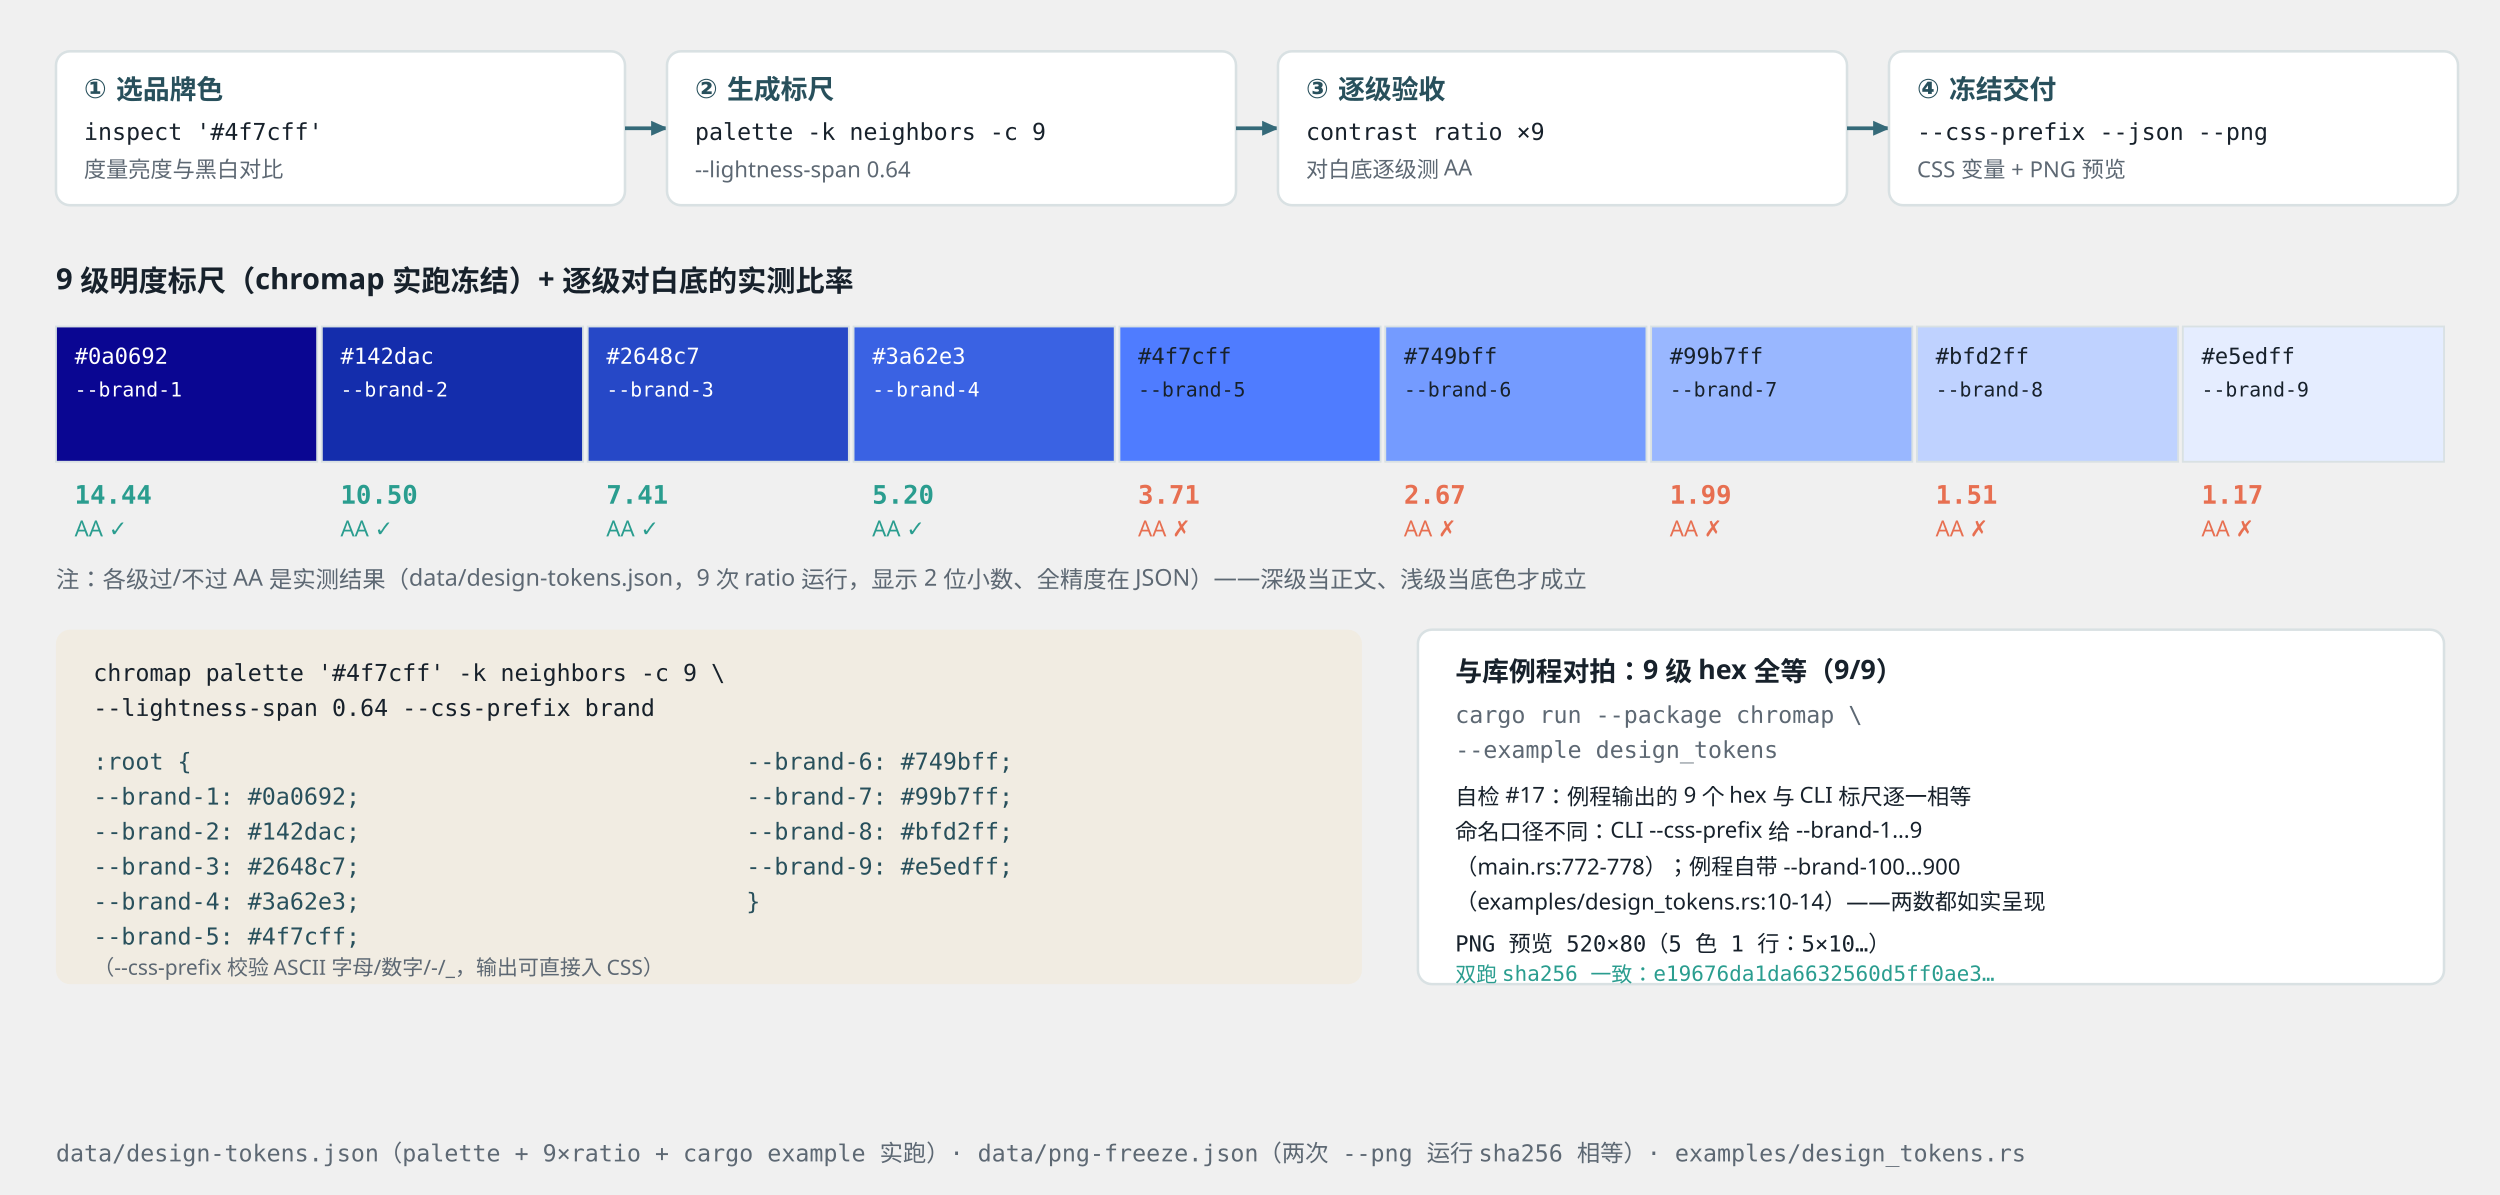
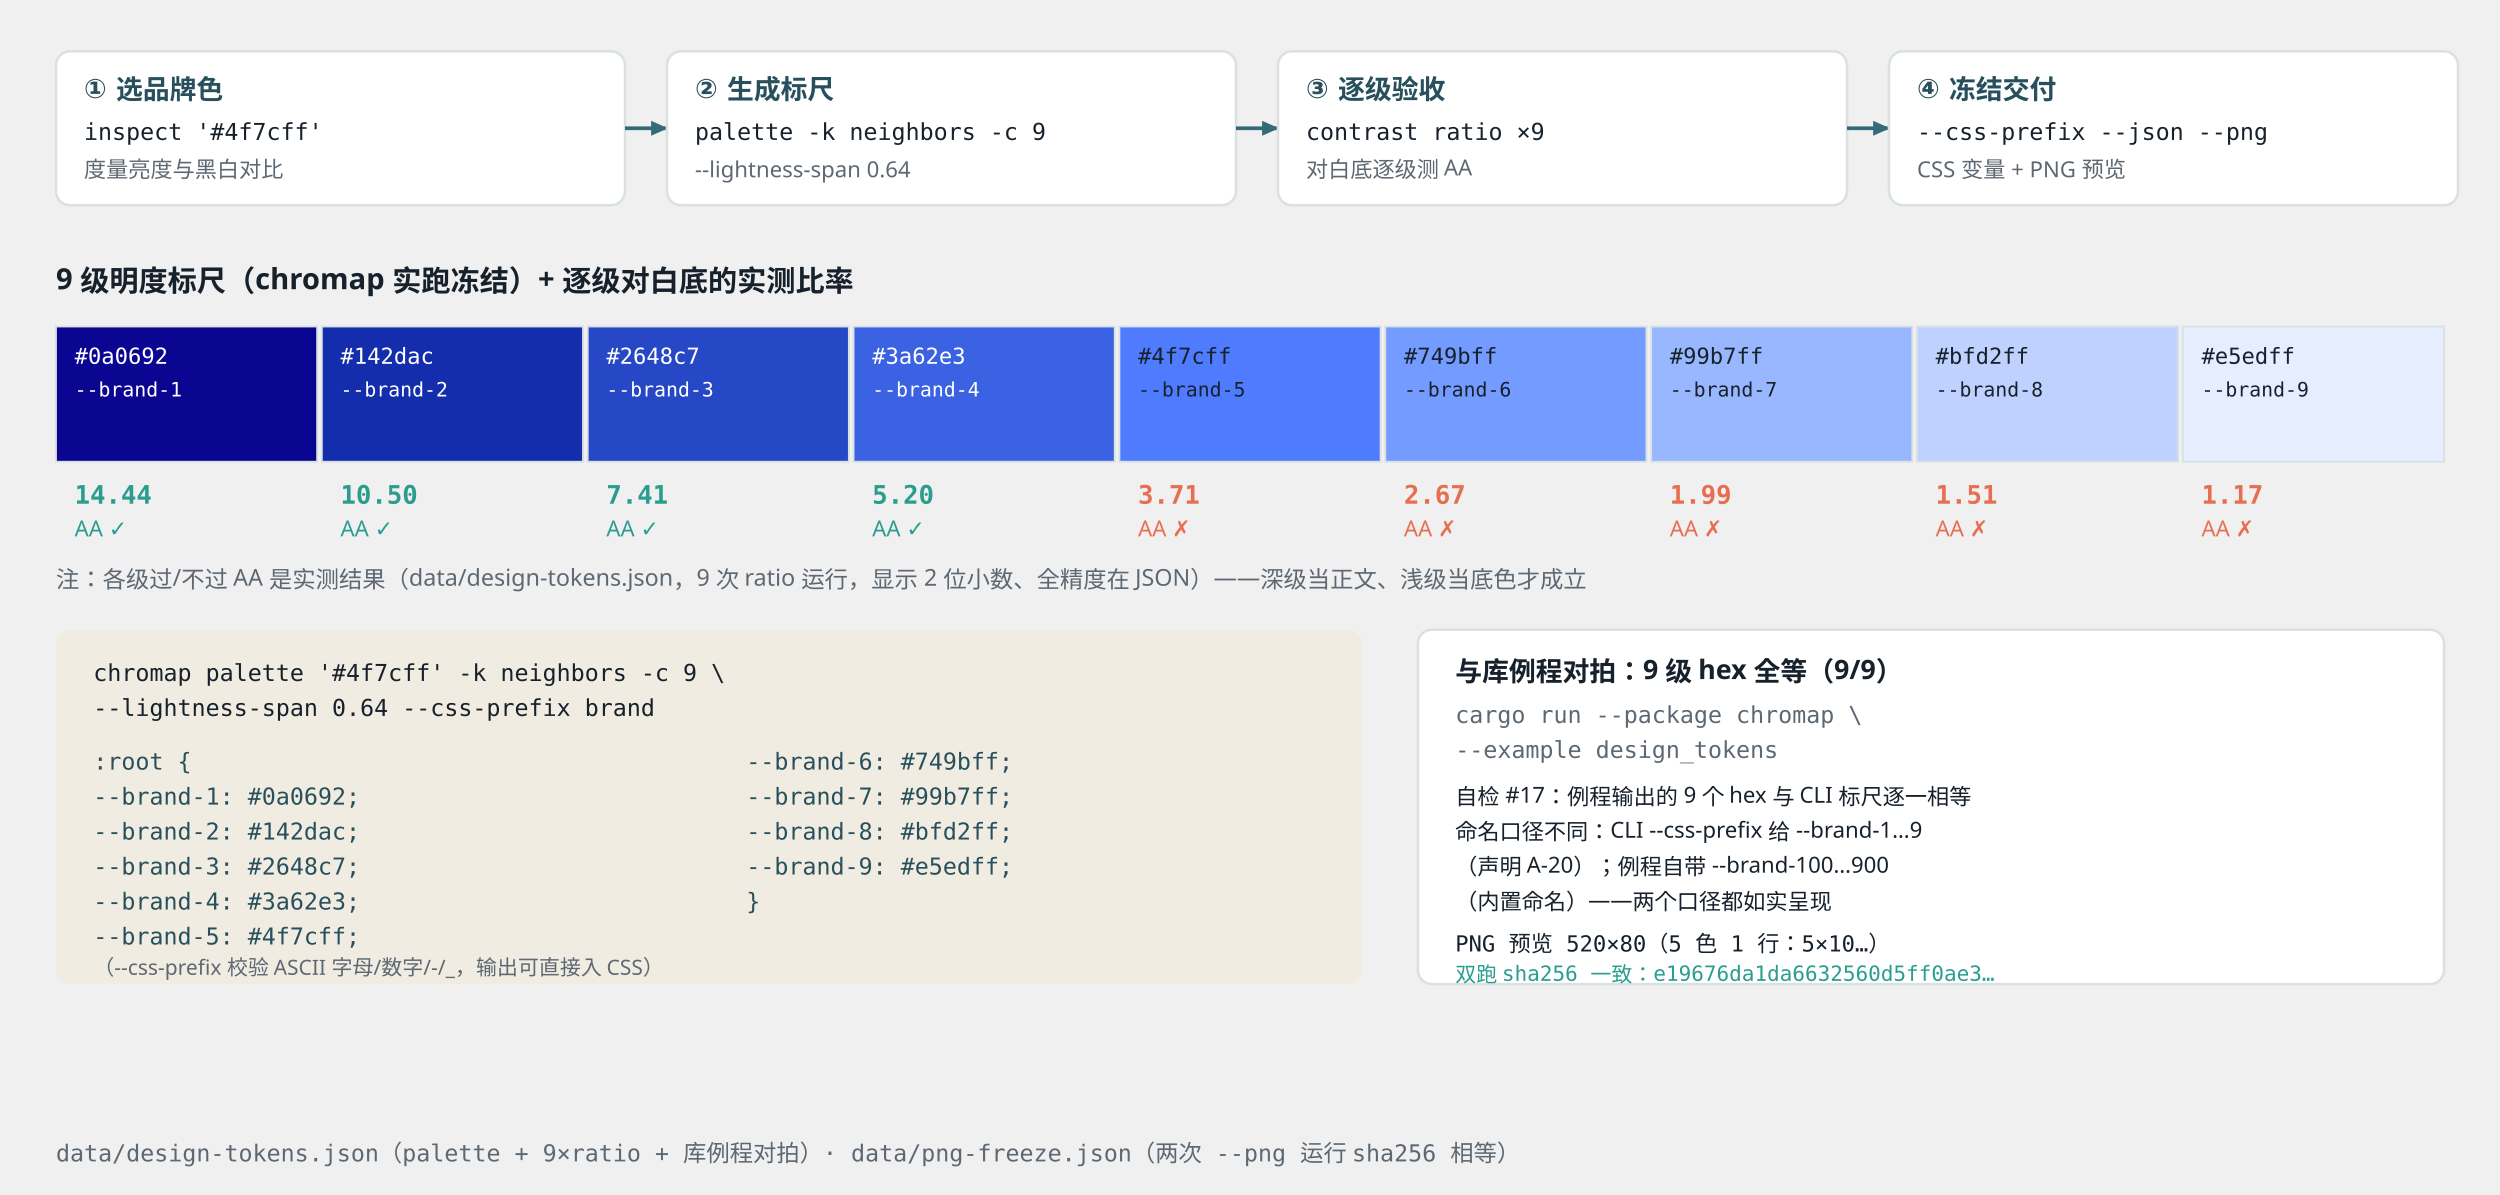
<svg xmlns="http://www.w3.org/2000/svg" id="p-tokens" viewBox="0 0 1072 512" width="1072" height="512" role="img">
  <defs>
    <marker id="p-tokens-arrow" viewBox="0 0 10 10" refX="8.5" refY="5" markerWidth="5" markerHeight="5" orient="auto-start-reverse">
      <path d="M 0,1 L 9,5 L 0,9 z" fill="#356A79" />
    </marker>
  </defs>
  <rect x="24" y="22" width="244" height="66" fill="#FFFFFF" rx="6" stroke="#D9E1E3" stroke-width="1.1" />
  <text x="36" y="42" font-size="11.5" fill="#28505C" font-family="'Source Han Sans SC','PingFang SC',sans-serif" font-weight="600" text-anchor="start">① 选品牌色</text>
  <text x="36" y="60" font-size="10" fill="#17212B" font-family="'0xProto Nerd Font','SF Mono',Menlo,monospace" font-weight="400" text-anchor="start">inspect '#4f7cff'</text>
  <text x="36" y="76" font-size="9.5" fill="#5D6873" font-family="'Source Han Sans SC','PingFang SC',sans-serif" font-weight="400" text-anchor="start">度量亮度与黑白对比</text>
  <path d="M 268,55 L 286,55" fill="none" stroke="#356A79" stroke-width="1.6" marker-end="url(#p-tokens-arrow)" />
  <rect x="286" y="22" width="244" height="66" fill="#FFFFFF" rx="6" stroke="#D9E1E3" stroke-width="1.1" />
  <text x="298" y="42" font-size="11.5" fill="#28505C" font-family="'Source Han Sans SC','PingFang SC',sans-serif" font-weight="600" text-anchor="start">② 生成标尺</text>
  <text x="298" y="60" font-size="10" fill="#17212B" font-family="'0xProto Nerd Font','SF Mono',Menlo,monospace" font-weight="400" text-anchor="start">palette -k neighbors -c 9</text>
  <text x="298" y="76" font-size="9.5" fill="#5D6873" font-family="'Source Han Sans SC','PingFang SC',sans-serif" font-weight="400" text-anchor="start">--lightness-span 0.64</text>
  <path d="M 530,55 L 548,55" fill="none" stroke="#356A79" stroke-width="1.6" marker-end="url(#p-tokens-arrow)" />
  <rect x="548" y="22" width="244" height="66" fill="#FFFFFF" rx="6" stroke="#D9E1E3" stroke-width="1.1" />
  <text x="560" y="42" font-size="11.5" fill="#28505C" font-family="'Source Han Sans SC','PingFang SC',sans-serif" font-weight="600" text-anchor="start">③ 逐级验收</text>
  <text x="560" y="60" font-size="10" fill="#17212B" font-family="'0xProto Nerd Font','SF Mono',Menlo,monospace" font-weight="400" text-anchor="start">contrast ratio ×9</text>
  <text x="560" y="76" font-size="9.5" fill="#5D6873" font-family="'Source Han Sans SC','PingFang SC',sans-serif" font-weight="400" text-anchor="start">对白底逐级测 AA</text>
  <path d="M 792,55 L 810,55" fill="none" stroke="#356A79" stroke-width="1.6" marker-end="url(#p-tokens-arrow)" />
  <rect x="810" y="22" width="244" height="66" fill="#FFFFFF" rx="6" stroke="#D9E1E3" stroke-width="1.1" />
  <text x="822" y="42" font-size="11.5" fill="#28505C" font-family="'Source Han Sans SC','PingFang SC',sans-serif" font-weight="600" text-anchor="start">④ 冻结交付</text>
  <text x="822" y="60" font-size="10" fill="#17212B" font-family="'0xProto Nerd Font','SF Mono',Menlo,monospace" font-weight="400" text-anchor="start">--css-prefix --json --png</text>
  <text x="822" y="76" font-size="9.5" fill="#5D6873" font-family="'Source Han Sans SC','PingFang SC',sans-serif" font-weight="400" text-anchor="start">CSS 变量 + PNG 预览</text>
  <text x="24" y="124" font-size="12.5" fill="#17212B" font-family="'Source Han Sans SC','PingFang SC',sans-serif" font-weight="600" text-anchor="start">9 级明度标尺（chromap 实跑冻结）+ 逐级对白底的实测比率</text>
  <rect x="24" y="140" width="112" height="58" fill="#0a0692" rx="0" stroke="#D9E1E3" stroke-width="0.8" />
  <text x="32" y="156" font-size="9.5" fill="#ffffff" font-family="'0xProto Nerd Font','SF Mono',Menlo,monospace" font-weight="400" text-anchor="start">#0a0692</text>
  <text x="32" y="170" font-size="8.5" fill="#ffffff" font-family="'0xProto Nerd Font','SF Mono',Menlo,monospace" font-weight="400" text-anchor="start">--brand-1</text>
  <text x="32" y="216" font-size="11" fill="#2A9D8F" font-family="'0xProto Nerd Font','SF Mono',Menlo,monospace" font-weight="600" text-anchor="start">14.44</text>
  <text x="32" y="230" font-size="9.5" fill="#2A9D8F" font-family="'Source Han Sans SC','PingFang SC',sans-serif" font-weight="400" text-anchor="start">AA ✓</text>
  <rect x="138" y="140" width="112" height="58" fill="#142dac" rx="0" stroke="#D9E1E3" stroke-width="0.8" />
  <text x="146" y="156" font-size="9.5" fill="#ffffff" font-family="'0xProto Nerd Font','SF Mono',Menlo,monospace" font-weight="400" text-anchor="start">#142dac</text>
  <text x="146" y="170" font-size="8.5" fill="#ffffff" font-family="'0xProto Nerd Font','SF Mono',Menlo,monospace" font-weight="400" text-anchor="start">--brand-2</text>
  <text x="146" y="216" font-size="11" fill="#2A9D8F" font-family="'0xProto Nerd Font','SF Mono',Menlo,monospace" font-weight="600" text-anchor="start">10.50</text>
  <text x="146" y="230" font-size="9.5" fill="#2A9D8F" font-family="'Source Han Sans SC','PingFang SC',sans-serif" font-weight="400" text-anchor="start">AA ✓</text>
  <rect x="252" y="140" width="112" height="58" fill="#2648c7" rx="0" stroke="#D9E1E3" stroke-width="0.8" />
  <text x="260" y="156" font-size="9.5" fill="#ffffff" font-family="'0xProto Nerd Font','SF Mono',Menlo,monospace" font-weight="400" text-anchor="start">#2648c7</text>
  <text x="260" y="170" font-size="8.5" fill="#ffffff" font-family="'0xProto Nerd Font','SF Mono',Menlo,monospace" font-weight="400" text-anchor="start">--brand-3</text>
  <text x="260" y="216" font-size="11" fill="#2A9D8F" font-family="'0xProto Nerd Font','SF Mono',Menlo,monospace" font-weight="600" text-anchor="start">7.41</text>
  <text x="260" y="230" font-size="9.5" fill="#2A9D8F" font-family="'Source Han Sans SC','PingFang SC',sans-serif" font-weight="400" text-anchor="start">AA ✓</text>
  <rect x="366" y="140" width="112" height="58" fill="#3a62e3" rx="0" stroke="#D9E1E3" stroke-width="0.8" />
  <text x="374" y="156" font-size="9.5" fill="#ffffff" font-family="'0xProto Nerd Font','SF Mono',Menlo,monospace" font-weight="400" text-anchor="start">#3a62e3</text>
  <text x="374" y="170" font-size="8.5" fill="#ffffff" font-family="'0xProto Nerd Font','SF Mono',Menlo,monospace" font-weight="400" text-anchor="start">--brand-4</text>
  <text x="374" y="216" font-size="11" fill="#2A9D8F" font-family="'0xProto Nerd Font','SF Mono',Menlo,monospace" font-weight="600" text-anchor="start">5.20</text>
  <text x="374" y="230" font-size="9.5" fill="#2A9D8F" font-family="'Source Han Sans SC','PingFang SC',sans-serif" font-weight="400" text-anchor="start">AA ✓</text>
  <rect x="480" y="140" width="112" height="58" fill="#4f7cff" rx="0" stroke="#D9E1E3" stroke-width="0.8" />
  <text x="488" y="156" font-size="9.5" fill="#17212B" font-family="'0xProto Nerd Font','SF Mono',Menlo,monospace" font-weight="400" text-anchor="start">#4f7cff</text>
  <text x="488" y="170" font-size="8.5" fill="#17212B" font-family="'0xProto Nerd Font','SF Mono',Menlo,monospace" font-weight="400" text-anchor="start">--brand-5</text>
  <text x="488" y="216" font-size="11" fill="#E76F51" font-family="'0xProto Nerd Font','SF Mono',Menlo,monospace" font-weight="600" text-anchor="start">3.71</text>
  <text x="488" y="230" font-size="9.5" fill="#E76F51" font-family="'Source Han Sans SC','PingFang SC',sans-serif" font-weight="400" text-anchor="start">AA ✗</text>
  <rect x="594" y="140" width="112" height="58" fill="#749bff" rx="0" stroke="#D9E1E3" stroke-width="0.8" />
  <text x="602" y="156" font-size="9.5" fill="#17212B" font-family="'0xProto Nerd Font','SF Mono',Menlo,monospace" font-weight="400" text-anchor="start">#749bff</text>
  <text x="602" y="170" font-size="8.5" fill="#17212B" font-family="'0xProto Nerd Font','SF Mono',Menlo,monospace" font-weight="400" text-anchor="start">--brand-6</text>
  <text x="602" y="216" font-size="11" fill="#E76F51" font-family="'0xProto Nerd Font','SF Mono',Menlo,monospace" font-weight="600" text-anchor="start">2.67</text>
  <text x="602" y="230" font-size="9.5" fill="#E76F51" font-family="'Source Han Sans SC','PingFang SC',sans-serif" font-weight="400" text-anchor="start">AA ✗</text>
  <rect x="708" y="140" width="112" height="58" fill="#99b7ff" rx="0" stroke="#D9E1E3" stroke-width="0.8" />
  <text x="716" y="156" font-size="9.5" fill="#17212B" font-family="'0xProto Nerd Font','SF Mono',Menlo,monospace" font-weight="400" text-anchor="start">#99b7ff</text>
  <text x="716" y="170" font-size="8.5" fill="#17212B" font-family="'0xProto Nerd Font','SF Mono',Menlo,monospace" font-weight="400" text-anchor="start">--brand-7</text>
  <text x="716" y="216" font-size="11" fill="#E76F51" font-family="'0xProto Nerd Font','SF Mono',Menlo,monospace" font-weight="600" text-anchor="start">1.99</text>
  <text x="716" y="230" font-size="9.5" fill="#E76F51" font-family="'Source Han Sans SC','PingFang SC',sans-serif" font-weight="400" text-anchor="start">AA ✗</text>
  <rect x="822" y="140" width="112" height="58" fill="#bfd2ff" rx="0" stroke="#D9E1E3" stroke-width="0.8" />
  <text x="830" y="156" font-size="9.5" fill="#17212B" font-family="'0xProto Nerd Font','SF Mono',Menlo,monospace" font-weight="400" text-anchor="start">#bfd2ff</text>
  <text x="830" y="170" font-size="8.5" fill="#17212B" font-family="'0xProto Nerd Font','SF Mono',Menlo,monospace" font-weight="400" text-anchor="start">--brand-8</text>
  <text x="830" y="216" font-size="11" fill="#E76F51" font-family="'0xProto Nerd Font','SF Mono',Menlo,monospace" font-weight="600" text-anchor="start">1.51</text>
  <text x="830" y="230" font-size="9.5" fill="#E76F51" font-family="'Source Han Sans SC','PingFang SC',sans-serif" font-weight="400" text-anchor="start">AA ✗</text>
  <rect x="936" y="140" width="112" height="58" fill="#e5edff" rx="0" stroke="#D9E1E3" stroke-width="0.8" />
  <text x="944" y="156" font-size="9.5" fill="#17212B" font-family="'0xProto Nerd Font','SF Mono',Menlo,monospace" font-weight="400" text-anchor="start">#e5edff</text>
  <text x="944" y="170" font-size="8.5" fill="#17212B" font-family="'0xProto Nerd Font','SF Mono',Menlo,monospace" font-weight="400" text-anchor="start">--brand-9</text>
  <text x="944" y="216" font-size="11" fill="#E76F51" font-family="'0xProto Nerd Font','SF Mono',Menlo,monospace" font-weight="600" text-anchor="start">1.17</text>
  <text x="944" y="230" font-size="9.5" fill="#E76F51" font-family="'Source Han Sans SC','PingFang SC',sans-serif" font-weight="400" text-anchor="start">AA ✗</text>
  <text x="24" y="252" font-size="10" fill="#5D6873" font-family="'Source Han Sans SC','PingFang SC',sans-serif" font-weight="400" text-anchor="start">注：各级过/不过 AA 是实测结果（data/design-tokens.json，9 次 ratio 运行，显示 2 位小数、全精度在 JSON）——深级当正文、浅级当底色才成立</text>
  <rect x="24" y="270" width="560" height="152" fill="#F1ECE2" rx="6" />
  <text x="40" y="292" font-size="10" fill="#17212B" font-family="'0xProto Nerd Font','SF Mono',Menlo,monospace" font-weight="400" text-anchor="start">chromap palette '#4f7cff' -k neighbors -c 9 \</text>
  <text x="40" y="307" font-size="10" fill="#17212B" font-family="'0xProto Nerd Font','SF Mono',Menlo,monospace" font-weight="400" text-anchor="start">  --lightness-span 0.64 --css-prefix brand</text>
  <text x="40" y="330" font-size="10" fill="#28505C" font-family="'0xProto Nerd Font','SF Mono',Menlo,monospace" font-weight="400" text-anchor="start">:root {</text>
  <text x="40" y="345" font-size="10" fill="#28505C" font-family="'0xProto Nerd Font','SF Mono',Menlo,monospace" font-weight="400" text-anchor="start">  --brand-1: #0a0692;</text>
  <text x="40" y="360" font-size="10" fill="#28505C" font-family="'0xProto Nerd Font','SF Mono',Menlo,monospace" font-weight="400" text-anchor="start">  --brand-2: #142dac;</text>
  <text x="40" y="375" font-size="10" fill="#28505C" font-family="'0xProto Nerd Font','SF Mono',Menlo,monospace" font-weight="400" text-anchor="start">  --brand-3: #2648c7;</text>
  <text x="40" y="390" font-size="10" fill="#28505C" font-family="'0xProto Nerd Font','SF Mono',Menlo,monospace" font-weight="400" text-anchor="start">  --brand-4: #3a62e3;</text>
  <text x="40" y="405" font-size="10" fill="#28505C" font-family="'0xProto Nerd Font','SF Mono',Menlo,monospace" font-weight="400" text-anchor="start">  --brand-5: #4f7cff;</text>
  <text x="320" y="330" font-size="10" fill="#28505C" font-family="'0xProto Nerd Font','SF Mono',Menlo,monospace" font-weight="400" text-anchor="start">  --brand-6: #749bff;</text>
  <text x="320" y="345" font-size="10" fill="#28505C" font-family="'0xProto Nerd Font','SF Mono',Menlo,monospace" font-weight="400" text-anchor="start">  --brand-7: #99b7ff;</text>
  <text x="320" y="360" font-size="10" fill="#28505C" font-family="'0xProto Nerd Font','SF Mono',Menlo,monospace" font-weight="400" text-anchor="start">  --brand-8: #bfd2ff;</text>
  <text x="320" y="375" font-size="10" fill="#28505C" font-family="'0xProto Nerd Font','SF Mono',Menlo,monospace" font-weight="400" text-anchor="start">  --brand-9: #e5edff;</text>
  <text x="320" y="390" font-size="10" fill="#28505C" font-family="'0xProto Nerd Font','SF Mono',Menlo,monospace" font-weight="400" text-anchor="start">}</text>
  <text x="40" y="418" font-size="9" fill="#5D6873" font-family="'Source Han Sans SC','PingFang SC',sans-serif" font-weight="400" text-anchor="start">（--css-prefix 校验 ASCII 字母/数字/-/_，输出可直接入 CSS）</text>
  <rect x="608" y="270" width="440" height="152" fill="#FFFFFF" rx="6" stroke="#D9E1E3" stroke-width="1.1" />
  <text x="624" y="292" font-size="11.5" fill="#17212B" font-family="'Source Han Sans SC','PingFang SC',sans-serif" font-weight="600" text-anchor="start">与库例程对拍：9 级 hex 全等（9/9）</text>
  <text x="624" y="310" font-size="10" fill="#5D6873" font-family="'0xProto Nerd Font','SF Mono',Menlo,monospace" font-weight="400" text-anchor="start">cargo run --package chromap \</text>
  <text x="624" y="325" font-size="10" fill="#5D6873" font-family="'0xProto Nerd Font','SF Mono',Menlo,monospace" font-weight="400" text-anchor="start">  --example design_tokens</text>
  <text x="624" y="345" font-size="9.5" fill="#17212B" font-family="'Source Han Sans SC','PingFang SC',sans-serif" font-weight="400" text-anchor="start">自检 #17：例程输出的 9 个 hex 与 CLI 标尺逐一相等</text>
  <text x="624" y="360" font-size="9.5" fill="#17212B" font-family="'Source Han Sans SC','PingFang SC',sans-serif" font-weight="400" text-anchor="start">命名口径不同：CLI --css-prefix 给 --brand-1…9</text>
-   <text x="624" y="375" font-size="9.5" fill="#17212B" font-family="'Source Han Sans SC','PingFang SC',sans-serif" font-weight="400" text-anchor="start">（main.rs:772-778）；例程自带 --brand-100…900</text>
-   <text x="624" y="390" font-size="9.5" fill="#17212B" font-family="'Source Han Sans SC','PingFang SC',sans-serif" font-weight="400" text-anchor="start">（examples/design_tokens.rs:10-14）——两数都如实呈现</text>
+   <text x="624" y="375" font-size="9.5" fill="#17212B" font-family="'Source Han Sans SC','PingFang SC',sans-serif" font-weight="400" text-anchor="start">（声明 A-20）；例程自带 --brand-100…900</text>
+   <text x="624" y="390" font-size="9.5" fill="#17212B" font-family="'Source Han Sans SC','PingFang SC',sans-serif" font-weight="400" text-anchor="start">（内置命名）——两个口径都如实呈现</text>
  <text x="624" y="408" font-size="9.5" fill="#17212B" font-family="'0xProto Nerd Font','SF Mono',Menlo,monospace" font-weight="400" text-anchor="start">PNG 预览 520×80（5 色 1 行：5×10…）</text>
  <text x="624" y="421" font-size="9" fill="#2A9D8F" font-family="'0xProto Nerd Font','SF Mono',Menlo,monospace" font-weight="400" text-anchor="start">双跑 sha256 一致：e19676da1da6632560d5ff0ae3…</text>
-   <text x="24" y="498" font-size="10" fill="#5D6873" font-family="'0xProto Nerd Font','SF Mono',Menlo,monospace" font-weight="400" text-anchor="start">data/design-tokens.json（palette + 9×ratio + cargo example 实跑）· data/png-freeze.json（两次 --png 运行 sha256 相等）· examples/design_tokens.rs</text>
+   <text x="24" y="498" font-size="10" fill="#5D6873" font-family="'0xProto Nerd Font','SF Mono',Menlo,monospace" font-weight="400" text-anchor="start">data/design-tokens.json（palette + 9×ratio + 库例程对拍）· data/png-freeze.json（两次 --png 运行 sha256 相等）</text>
</svg>
